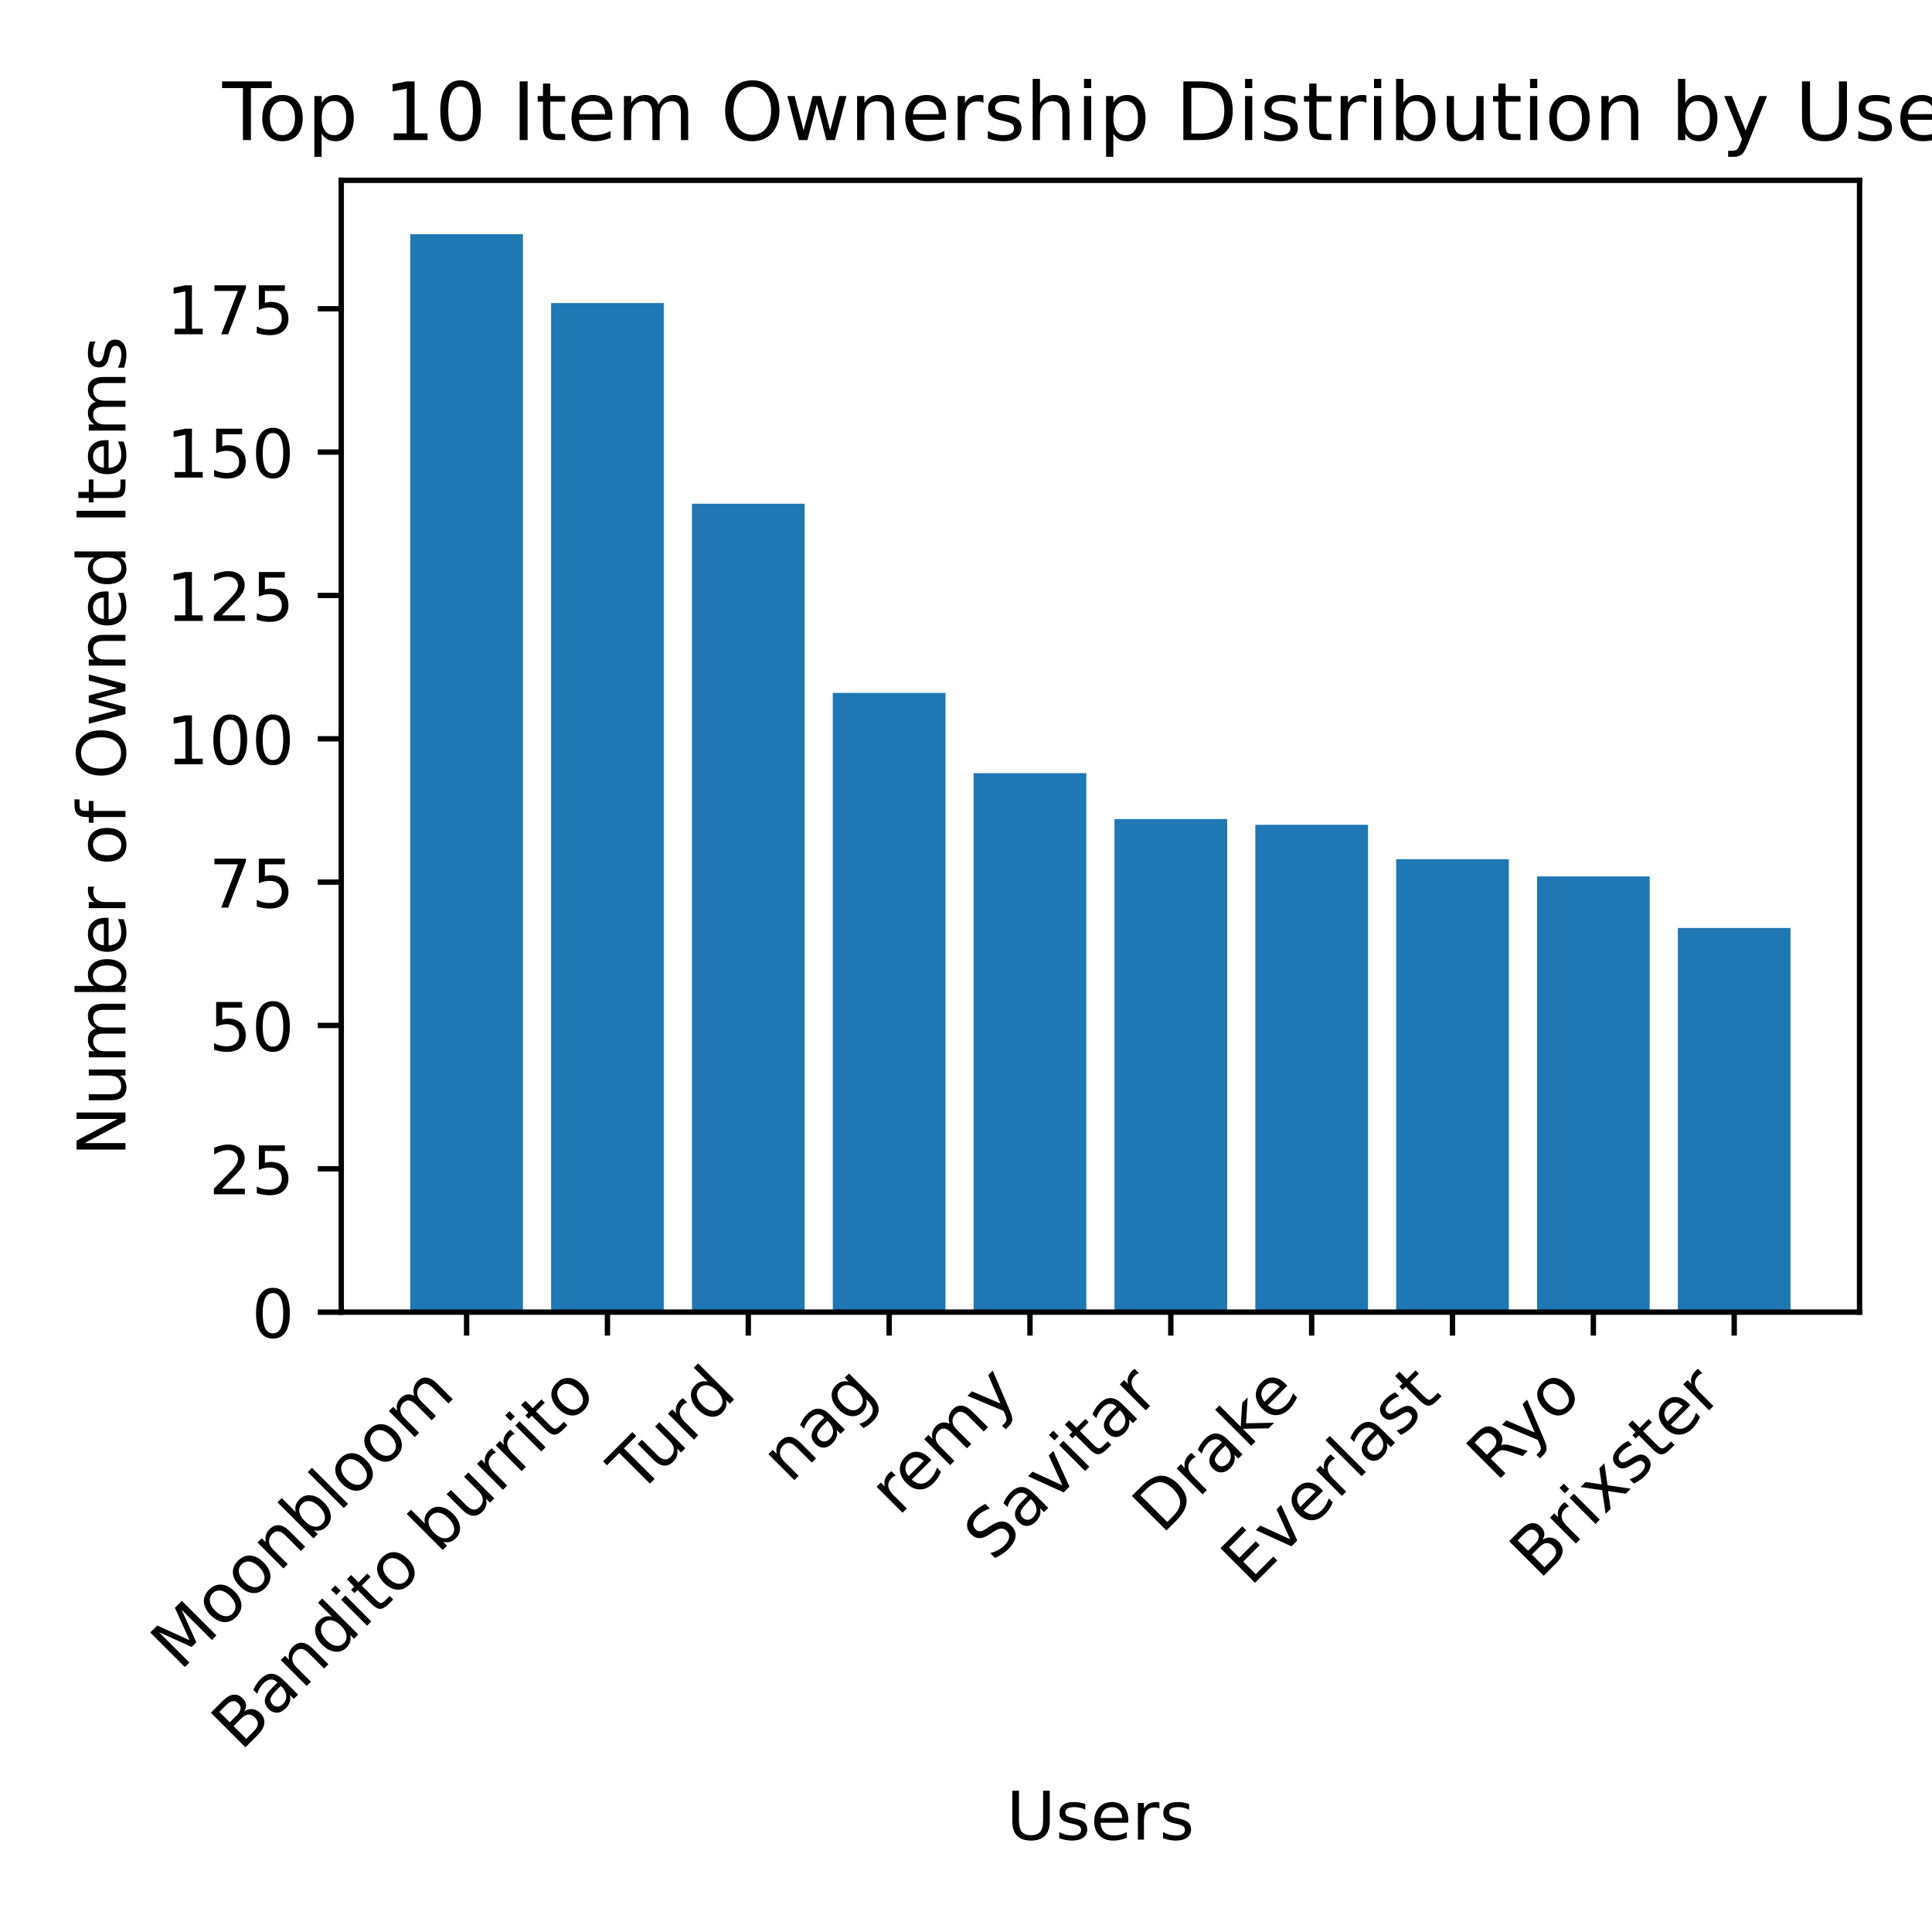
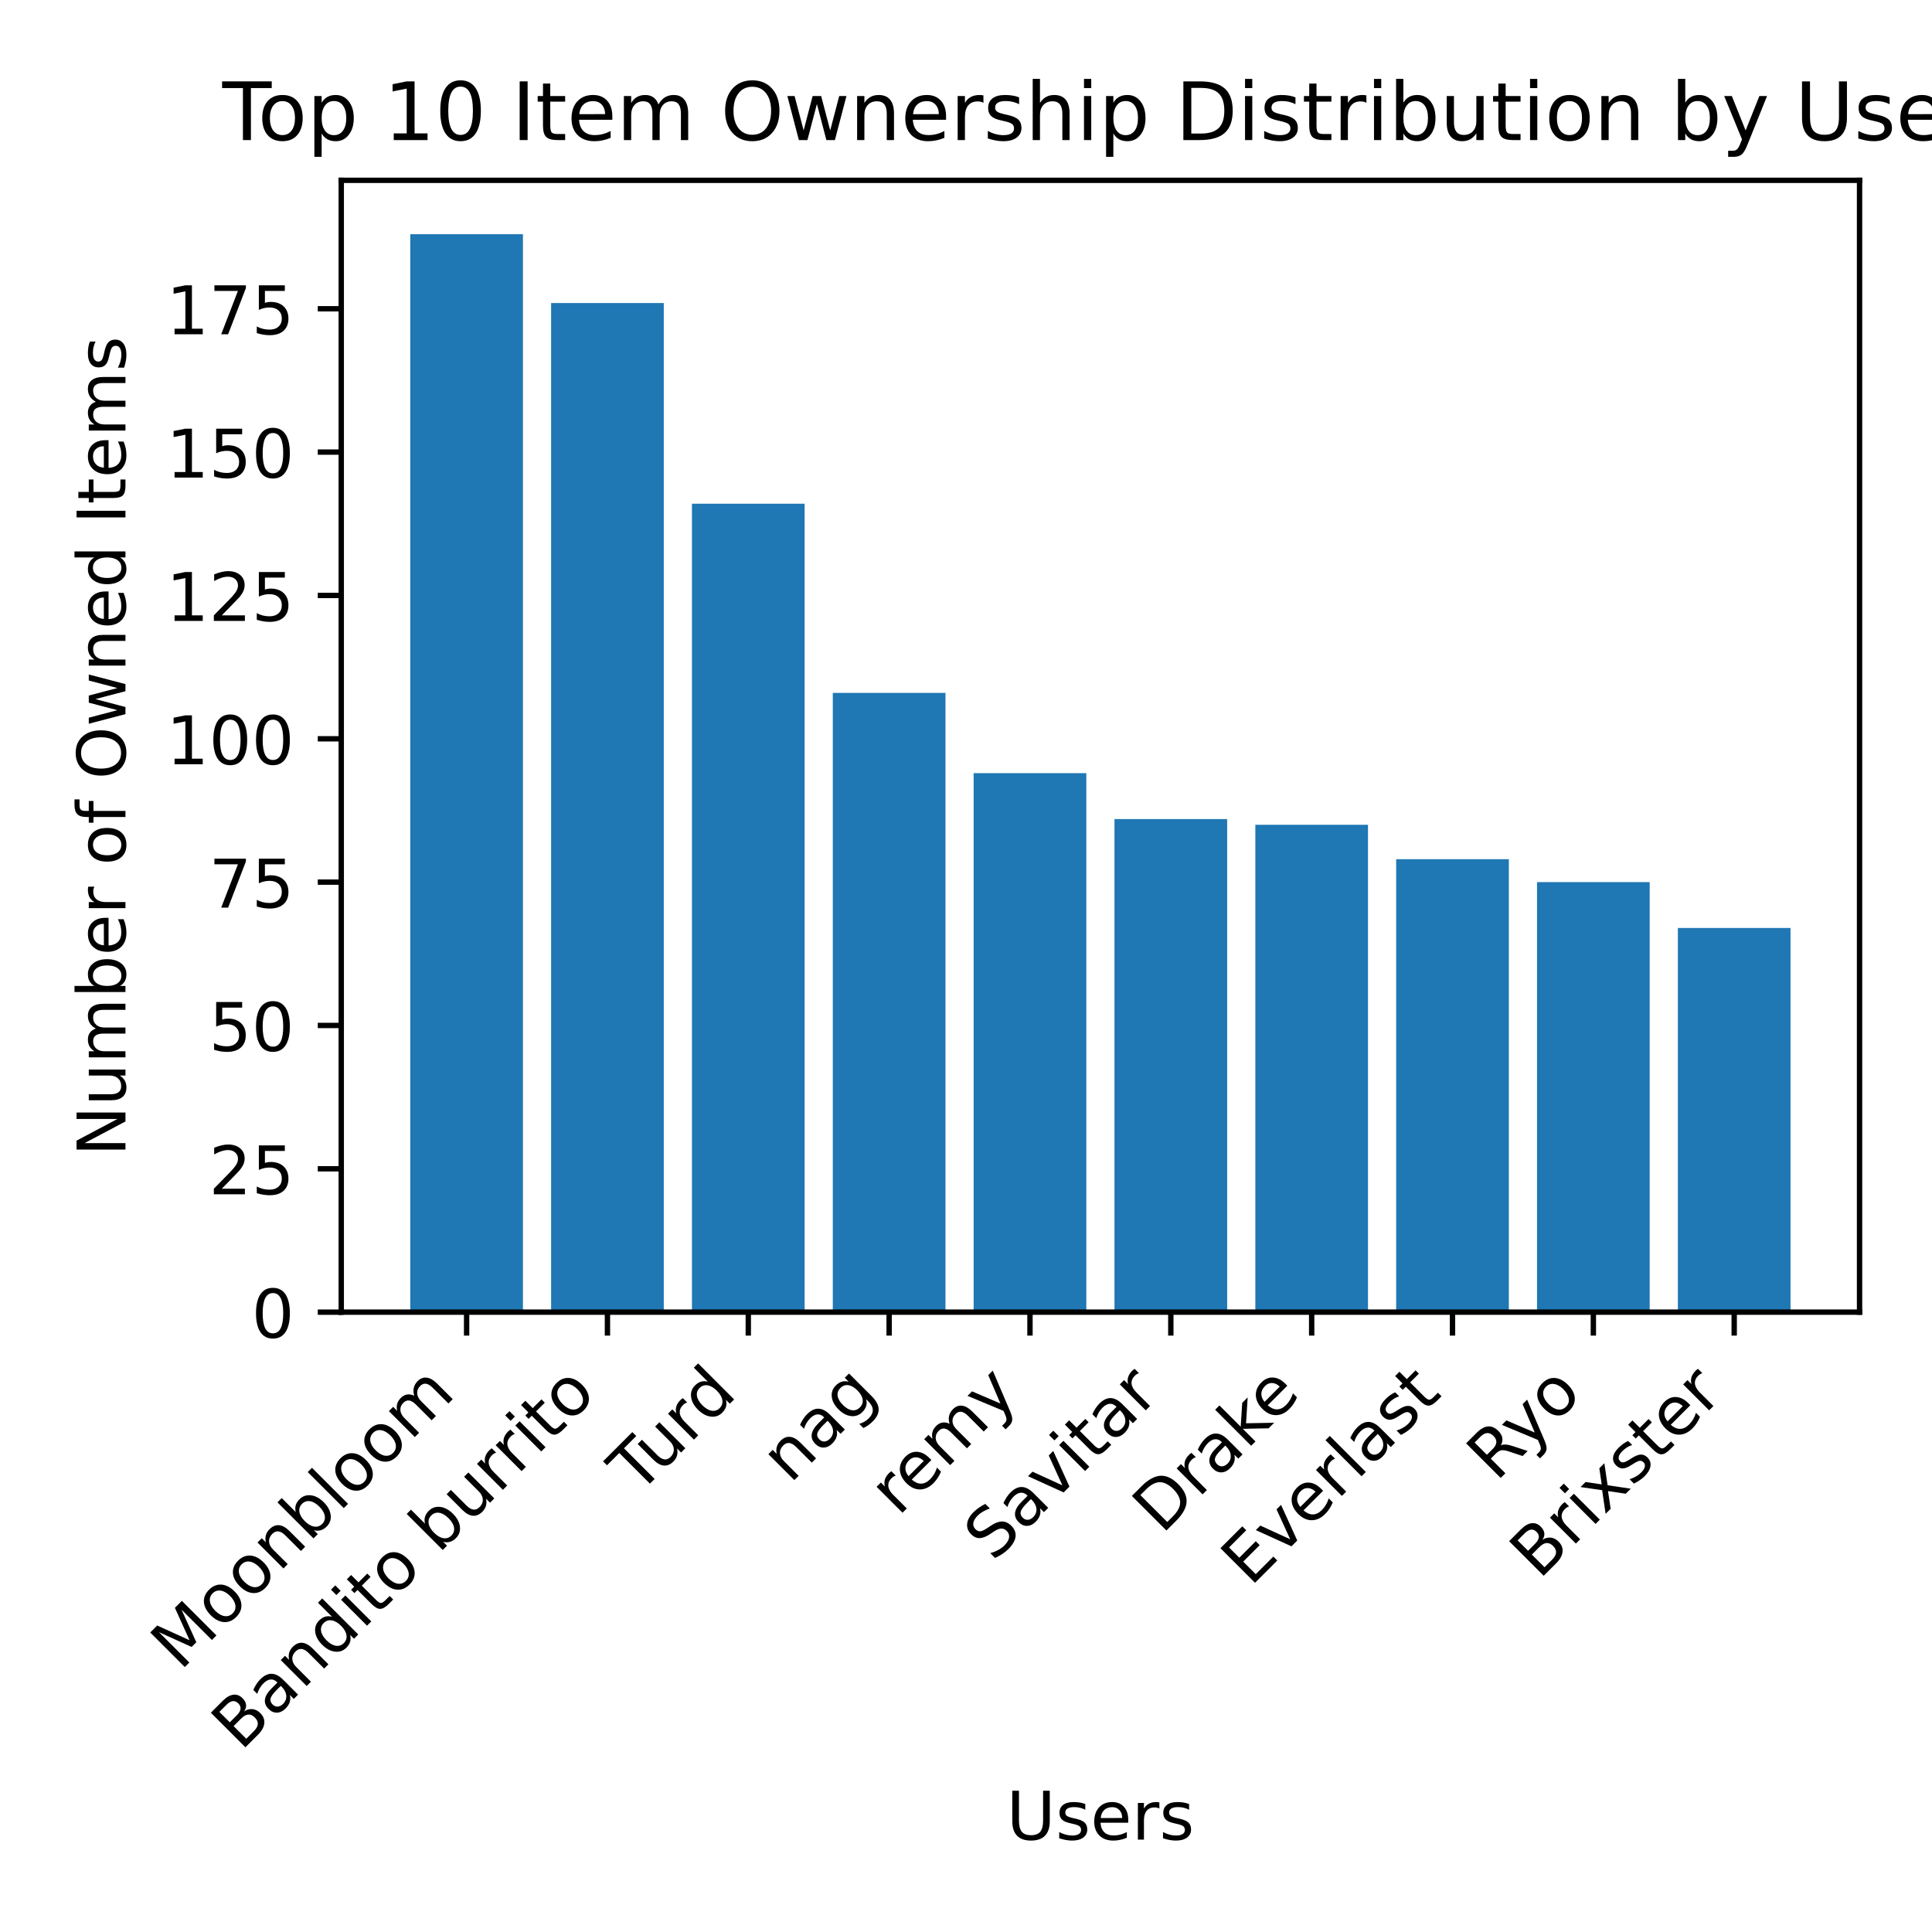
<svg xmlns="http://www.w3.org/2000/svg" xmlns:xlink="http://www.w3.org/1999/xlink" width="288pt" height="288pt" viewBox="0 0 288 288" version="1.1">
  <defs>
    <style type="text/css">*{stroke-linejoin: round; stroke-linecap: butt}</style>
  </defs>
  <g id="figure_1">
    <g id="patch_1">
      <path d="M 0 288  L 288 288  L 288 0  L 0 0  z " style="fill: #ffffff" />
    </g>
    <g id="axes_1">
      <g id="patch_2">
        <path d="M 50.87 195.599  L 277.2 195.599  L 277.2 26.88  L 50.87 26.88  z " style="fill: #ffffff" />
      </g>
      <g id="patch_3">
-         <path d="M 61.158 195.599  L 77.954 195.599  L 77.954 34.914  L 61.158 34.914  z " clip-path="url(#p92a7e1cb4a)" style="fill: #1f77b4" />
+         <path d="M 61.158 195.599  L 77.954 195.599  L 77.954 34.914  L 61.158 34.914  z " clip-path="url(#p5d848663d6)" style="fill: #1f77b4" />
      </g>
      <g id="patch_4">
-         <path d="M 82.153 195.599  L 98.949 195.599  L 98.949 45.171  L 82.153 45.171  z " clip-path="url(#p92a7e1cb4a)" style="fill: #1f77b4" />
+         <path d="M 82.153 195.599  L 98.949 195.599  L 98.949 45.171  L 82.153 45.171  z " clip-path="url(#p5d848663d6)" style="fill: #1f77b4" />
      </g>
      <g id="patch_5">
-         <path d="M 103.148 195.599  L 119.945 195.599  L 119.945 75.085  L 103.148 75.085  z " clip-path="url(#p92a7e1cb4a)" style="fill: #1f77b4" />
+         <path d="M 103.148 195.599  L 119.945 195.599  L 119.945 75.085  L 103.148 75.085  z " clip-path="url(#p5d848663d6)" style="fill: #1f77b4" />
      </g>
      <g id="patch_6">
-         <path d="M 124.144 195.599  L 140.94 195.599  L 140.94 103.291  L 124.144 103.291  z " clip-path="url(#p92a7e1cb4a)" style="fill: #1f77b4" />
+         <path d="M 124.144 195.599  L 140.94 195.599  L 140.94 103.291  L 124.144 103.291  z " clip-path="url(#p5d848663d6)" style="fill: #1f77b4" />
      </g>
      <g id="patch_7">
-         <path d="M 145.139 195.599  L 161.935 195.599  L 161.935 115.256  L 145.139 115.256  z " clip-path="url(#p92a7e1cb4a)" style="fill: #1f77b4" />
+         <path d="M 145.139 195.599  L 161.935 195.599  L 161.935 115.256  L 145.139 115.256  z " clip-path="url(#p5d848663d6)" style="fill: #1f77b4" />
      </g>
      <g id="patch_8">
-         <path d="M 166.135 195.599  L 182.931 195.599  L 182.931 122.094  L 166.135 122.094  z " clip-path="url(#p92a7e1cb4a)" style="fill: #1f77b4" />
+         <path d="M 166.135 195.599  L 182.931 195.599  L 182.931 122.094  L 166.135 122.094  z " clip-path="url(#p5d848663d6)" style="fill: #1f77b4" />
      </g>
      <g id="patch_9">
-         <path d="M 187.13 195.599  L 203.926 195.599  L 203.926 122.949  L 187.13 122.949  z " clip-path="url(#p92a7e1cb4a)" style="fill: #1f77b4" />
+         <path d="M 187.13 195.599  L 203.926 195.599  L 203.926 122.949  L 187.13 122.949  z " clip-path="url(#p5d848663d6)" style="fill: #1f77b4" />
      </g>
      <g id="patch_10">
-         <path d="M 208.125 195.599  L 224.922 195.599  L 224.922 128.077  L 208.125 128.077  z " clip-path="url(#p92a7e1cb4a)" style="fill: #1f77b4" />
+         <path d="M 208.125 195.599  L 224.922 195.599  L 224.922 128.077  L 208.125 128.077  z " clip-path="url(#p5d848663d6)" style="fill: #1f77b4" />
      </g>
      <g id="patch_11">
-         <path d="M 229.121 195.599  L 245.917 195.599  L 245.917 130.641  L 229.121 130.641  z " clip-path="url(#p92a7e1cb4a)" style="fill: #1f77b4" />
+         <path d="M 229.121 195.599  L 245.917 195.599  L 245.917 131.496  L 229.121 131.496  z " clip-path="url(#p5d848663d6)" style="fill: #1f77b4" />
      </g>
      <g id="patch_12">
-         <path d="M 250.116 195.599  L 266.912 195.599  L 266.912 138.334  L 250.116 138.334  z " clip-path="url(#p92a7e1cb4a)" style="fill: #1f77b4" />
+         <path d="M 250.116 195.599  L 266.912 195.599  L 266.912 138.334  L 250.116 138.334  z " clip-path="url(#p5d848663d6)" style="fill: #1f77b4" />
      </g>
      <g id="matplotlib.axis_1">
        <g id="xtick_1">
          <g id="line2d_1">
            <defs>
-               <path id="m480fb8fcf0" d="M 0 0  L 0 3.5  " style="stroke: #000000; stroke-width: 0.8" />
+               <path id="m552f35a7e9" d="M 0 0  L 0 3.5  " style="stroke: #000000; stroke-width: 0.8" />
            </defs>
            <g>
-               <use xlink:href="#m480fb8fcf0" x="69.556" y="195.599" style="stroke: #000000; stroke-width: 0.8" />
+               <use xlink:href="#m552f35a7e9" x="69.556" y="195.599" style="stroke: #000000; stroke-width: 0.8" />
            </g>
          </g>
          <g id="text_1">
            <g transform="translate(26.85546 249.2015) rotate(-45) scale(0.1 -0.1)">
              <defs>
                <path id="DejaVuSans-4d" d="M 628 4666  L 1569 4666  L 2759 1491  L 3956 4666  L 4897 4666  L 4897 0  L 4281 0  L 4281 4097  L 3078 897  L 2444 897  L 1241 4097  L 1241 0  L 628 0  L 628 4666  z " transform="scale(0.015625)" />
                <path id="DejaVuSans-6f" d="M 1959 3097  Q 1497 3097 1228 2736  Q 959 2375 959 1747  Q 959 1119 1226 758  Q 1494 397 1959 397  Q 2419 397 2687 759  Q 2956 1122 2956 1747  Q 2956 2369 2687 2733  Q 2419 3097 1959 3097  z M 1959 3584  Q 2709 3584 3137 3096  Q 3566 2609 3566 1747  Q 3566 888 3137 398  Q 2709 -91 1959 -91  Q 1206 -91 779 398  Q 353 888 353 1747  Q 353 2609 779 3096  Q 1206 3584 1959 3584  z " transform="scale(0.015625)" />
                <path id="DejaVuSans-6e" d="M 3513 2113  L 3513 0  L 2938 0  L 2938 2094  Q 2938 2591 2744 2837  Q 2550 3084 2163 3084  Q 1697 3084 1428 2787  Q 1159 2491 1159 1978  L 1159 0  L 581 0  L 581 3500  L 1159 3500  L 1159 2956  Q 1366 3272 1645 3428  Q 1925 3584 2291 3584  Q 2894 3584 3203 3211  Q 3513 2838 3513 2113  z " transform="scale(0.015625)" />
                <path id="DejaVuSans-62" d="M 3116 1747  Q 3116 2381 2855 2742  Q 2594 3103 2138 3103  Q 1681 3103 1420 2742  Q 1159 2381 1159 1747  Q 1159 1113 1420 752  Q 1681 391 2138 391  Q 2594 391 2855 752  Q 3116 1113 3116 1747  z M 1159 2969  Q 1341 3281 1617 3432  Q 1894 3584 2278 3584  Q 2916 3584 3314 3078  Q 3713 2572 3713 1747  Q 3713 922 3314 415  Q 2916 -91 2278 -91  Q 1894 -91 1617 61  Q 1341 213 1159 525  L 1159 0  L 581 0  L 581 4863  L 1159 4863  L 1159 2969  z " transform="scale(0.015625)" />
                <path id="DejaVuSans-6c" d="M 603 4863  L 1178 4863  L 1178 0  L 603 0  L 603 4863  z " transform="scale(0.015625)" />
                <path id="DejaVuSans-6d" d="M 3328 2828  Q 3544 3216 3844 3400  Q 4144 3584 4550 3584  Q 5097 3584 5394 3201  Q 5691 2819 5691 2113  L 5691 0  L 5113 0  L 5113 2094  Q 5113 2597 4934 2840  Q 4756 3084 4391 3084  Q 3944 3084 3684 2787  Q 3425 2491 3425 1978  L 3425 0  L 2847 0  L 2847 2094  Q 2847 2600 2669 2842  Q 2491 3084 2119 3084  Q 1678 3084 1418 2786  Q 1159 2488 1159 1978  L 1159 0  L 581 0  L 581 3500  L 1159 3500  L 1159 2956  Q 1356 3278 1631 3431  Q 1906 3584 2284 3584  Q 2666 3584 2933 3390  Q 3200 3197 3328 2828  z " transform="scale(0.015625)" />
              </defs>
              <use xlink:href="#DejaVuSans-4d" />
              <use xlink:href="#DejaVuSans-6f" x="86.279" />
              <use xlink:href="#DejaVuSans-6f" x="147.461" />
              <use xlink:href="#DejaVuSans-6e" x="208.643" />
              <use xlink:href="#DejaVuSans-62" x="272.021" />
              <use xlink:href="#DejaVuSans-6c" x="335.498" />
              <use xlink:href="#DejaVuSans-6f" x="363.281" />
              <use xlink:href="#DejaVuSans-6f" x="424.463" />
              <use xlink:href="#DejaVuSans-6d" x="485.645" />
            </g>
          </g>
        </g>
        <g id="xtick_2">
          <g id="line2d_2">
            <g>
-               <use xlink:href="#m480fb8fcf0" x="90.551" y="195.599" style="stroke: #000000; stroke-width: 0.8" />
+               <use xlink:href="#m552f35a7e9" x="90.551" y="195.599" style="stroke: #000000; stroke-width: 0.8" />
            </g>
          </g>
          <g id="text_2">
            <g transform="translate(35.89188 261.1604) rotate(-45) scale(0.1 -0.1)">
              <defs>
                <path id="DejaVuSans-42" d="M 1259 2228  L 1259 519  L 2272 519  Q 2781 519 3026 730  Q 3272 941 3272 1375  Q 3272 1813 3026 2020  Q 2781 2228 2272 2228  L 1259 2228  z M 1259 4147  L 1259 2741  L 2194 2741  Q 2656 2741 2882 2914  Q 3109 3088 3109 3444  Q 3109 3797 2882 3972  Q 2656 4147 2194 4147  L 1259 4147  z M 628 4666  L 2241 4666  Q 2963 4666 3353 4366  Q 3744 4066 3744 3513  Q 3744 3084 3544 2831  Q 3344 2578 2956 2516  Q 3422 2416 3680 2098  Q 3938 1781 3938 1306  Q 3938 681 3513 340  Q 3088 0 2303 0  L 628 0  L 628 4666  z " transform="scale(0.015625)" />
                <path id="DejaVuSans-61" d="M 2194 1759  Q 1497 1759 1228 1600  Q 959 1441 959 1056  Q 959 750 1161 570  Q 1363 391 1709 391  Q 2188 391 2477 730  Q 2766 1069 2766 1631  L 2766 1759  L 2194 1759  z M 3341 1997  L 3341 0  L 2766 0  L 2766 531  Q 2569 213 2275 61  Q 1981 -91 1556 -91  Q 1019 -91 701 211  Q 384 513 384 1019  Q 384 1609 779 1909  Q 1175 2209 1959 2209  L 2766 2209  L 2766 2266  Q 2766 2663 2505 2880  Q 2244 3097 1772 3097  Q 1472 3097 1187 3025  Q 903 2953 641 2809  L 641 3341  Q 956 3463 1253 3523  Q 1550 3584 1831 3584  Q 2591 3584 2966 3190  Q 3341 2797 3341 1997  z " transform="scale(0.015625)" />
                <path id="DejaVuSans-64" d="M 2906 2969  L 2906 4863  L 3481 4863  L 3481 0  L 2906 0  L 2906 525  Q 2725 213 2448 61  Q 2172 -91 1784 -91  Q 1150 -91 751 415  Q 353 922 353 1747  Q 353 2572 751 3078  Q 1150 3584 1784 3584  Q 2172 3584 2448 3432  Q 2725 3281 2906 2969  z M 947 1747  Q 947 1113 1208 752  Q 1469 391 1925 391  Q 2381 391 2643 752  Q 2906 1113 2906 1747  Q 2906 2381 2643 2742  Q 2381 3103 1925 3103  Q 1469 3103 1208 2742  Q 947 2381 947 1747  z " transform="scale(0.015625)" />
                <path id="DejaVuSans-69" d="M 603 3500  L 1178 3500  L 1178 0  L 603 0  L 603 3500  z M 603 4863  L 1178 4863  L 1178 4134  L 603 4134  L 603 4863  z " transform="scale(0.015625)" />
                <path id="DejaVuSans-74" d="M 1172 4494  L 1172 3500  L 2356 3500  L 2356 3053  L 1172 3053  L 1172 1153  Q 1172 725 1289 603  Q 1406 481 1766 481  L 2356 481  L 2356 0  L 1766 0  Q 1100 0 847 248  Q 594 497 594 1153  L 594 3053  L 172 3053  L 172 3500  L 594 3500  L 594 4494  L 1172 4494  z " transform="scale(0.015625)" />
                <path id="DejaVuSans-20" transform="scale(0.015625)" />
                <path id="DejaVuSans-75" d="M 544 1381  L 544 3500  L 1119 3500  L 1119 1403  Q 1119 906 1312 657  Q 1506 409 1894 409  Q 2359 409 2629 706  Q 2900 1003 2900 1516  L 2900 3500  L 3475 3500  L 3475 0  L 2900 0  L 2900 538  Q 2691 219 2414 64  Q 2138 -91 1772 -91  Q 1169 -91 856 284  Q 544 659 544 1381  z M 1991 3584  L 1991 3584  z " transform="scale(0.015625)" />
                <path id="DejaVuSans-72" d="M 2631 2963  Q 2534 3019 2420 3045  Q 2306 3072 2169 3072  Q 1681 3072 1420 2755  Q 1159 2438 1159 1844  L 1159 0  L 581 0  L 581 3500  L 1159 3500  L 1159 2956  Q 1341 3275 1631 3429  Q 1922 3584 2338 3584  Q 2397 3584 2469 3576  Q 2541 3569 2628 3553  L 2631 2963  z " transform="scale(0.015625)" />
              </defs>
              <use xlink:href="#DejaVuSans-42" />
              <use xlink:href="#DejaVuSans-61" x="68.604" />
              <use xlink:href="#DejaVuSans-6e" x="129.883" />
              <use xlink:href="#DejaVuSans-64" x="193.262" />
              <use xlink:href="#DejaVuSans-69" x="256.738" />
              <use xlink:href="#DejaVuSans-74" x="284.521" />
              <use xlink:href="#DejaVuSans-6f" x="323.73" />
              <use xlink:href="#DejaVuSans-20" x="384.912" />
              <use xlink:href="#DejaVuSans-62" x="416.699" />
              <use xlink:href="#DejaVuSans-75" x="480.176" />
              <use xlink:href="#DejaVuSans-72" x="543.555" />
              <use xlink:href="#DejaVuSans-72" x="582.918" />
              <use xlink:href="#DejaVuSans-69" x="624.031" />
              <use xlink:href="#DejaVuSans-74" x="651.814" />
              <use xlink:href="#DejaVuSans-6f" x="691.023" />
            </g>
          </g>
        </g>
        <g id="xtick_3">
          <g id="line2d_3">
            <g>
-               <use xlink:href="#m480fb8fcf0" x="111.547" y="195.599" style="stroke: #000000; stroke-width: 0.8" />
+               <use xlink:href="#m552f35a7e9" x="111.547" y="195.599" style="stroke: #000000; stroke-width: 0.8" />
            </g>
          </g>
          <g id="text_3">
            <g transform="translate(95.07322 222.9745) rotate(-45) scale(0.1 -0.1)">
              <defs>
                <path id="DejaVuSans-54" d="M -19 4666  L 3928 4666  L 3928 4134  L 2272 4134  L 2272 0  L 1638 0  L 1638 4134  L -19 4134  L -19 4666  z " transform="scale(0.015625)" />
              </defs>
              <use xlink:href="#DejaVuSans-54" />
              <use xlink:href="#DejaVuSans-75" x="45.959" />
              <use xlink:href="#DejaVuSans-72" x="109.338" />
              <use xlink:href="#DejaVuSans-64" x="148.701" />
            </g>
          </g>
        </g>
        <g id="xtick_4">
          <g id="line2d_4">
            <g>
-               <use xlink:href="#m480fb8fcf0" x="132.542" y="195.599" style="stroke: #000000; stroke-width: 0.8" />
+               <use xlink:href="#m552f35a7e9" x="132.542" y="195.599" style="stroke: #000000; stroke-width: 0.8" />
            </g>
          </g>
          <g id="text_4">
            <g transform="translate(117.7678 221.2752) rotate(-45) scale(0.1 -0.1)">
              <defs>
                <path id="DejaVuSans-67" d="M 2906 1791  Q 2906 2416 2648 2759  Q 2391 3103 1925 3103  Q 1463 3103 1205 2759  Q 947 2416 947 1791  Q 947 1169 1205 825  Q 1463 481 1925 481  Q 2391 481 2648 825  Q 2906 1169 2906 1791  z M 3481 434  Q 3481 -459 3084 -895  Q 2688 -1331 1869 -1331  Q 1566 -1331 1297 -1286  Q 1028 -1241 775 -1147  L 775 -588  Q 1028 -725 1275 -790  Q 1522 -856 1778 -856  Q 2344 -856 2625 -561  Q 2906 -266 2906 331  L 2906 616  Q 2728 306 2450 153  Q 2172 0 1784 0  Q 1141 0 747 490  Q 353 981 353 1791  Q 353 2603 747 3093  Q 1141 3584 1784 3584  Q 2172 3584 2450 3431  Q 2728 3278 2906 2969  L 2906 3500  L 3481 3500  L 3481 434  z " transform="scale(0.015625)" />
              </defs>
              <use xlink:href="#DejaVuSans-6e" />
              <use xlink:href="#DejaVuSans-61" x="63.379" />
              <use xlink:href="#DejaVuSans-67" x="124.658" />
            </g>
          </g>
        </g>
        <g id="xtick_5">
          <g id="line2d_5">
            <g>
-               <use xlink:href="#m480fb8fcf0" x="153.537" y="195.599" style="stroke: #000000; stroke-width: 0.8" />
+               <use xlink:href="#m552f35a7e9" x="153.537" y="195.599" style="stroke: #000000; stroke-width: 0.8" />
            </g>
          </g>
          <g id="text_5">
            <g transform="translate(133.8952 226.1432) rotate(-45) scale(0.1 -0.1)">
              <defs>
                <path id="DejaVuSans-65" d="M 3597 1894  L 3597 1613  L 953 1613  Q 991 1019 1311 708  Q 1631 397 2203 397  Q 2534 397 2845 478  Q 3156 559 3463 722  L 3463 178  Q 3153 47 2828 -22  Q 2503 -91 2169 -91  Q 1331 -91 842 396  Q 353 884 353 1716  Q 353 2575 817 3079  Q 1281 3584 2069 3584  Q 2775 3584 3186 3129  Q 3597 2675 3597 1894  z M 3022 2063  Q 3016 2534 2758 2815  Q 2500 3097 2075 3097  Q 1594 3097 1305 2825  Q 1016 2553 972 2059  L 3022 2063  z " transform="scale(0.015625)" />
                <path id="DejaVuSans-79" d="M 2059 -325  Q 1816 -950 1584 -1140  Q 1353 -1331 966 -1331  L 506 -1331  L 506 -850  L 844 -850  Q 1081 -850 1212 -737  Q 1344 -625 1503 -206  L 1606 56  L 191 3500  L 800 3500  L 1894 763  L 2988 3500  L 3597 3500  L 2059 -325  z " transform="scale(0.015625)" />
              </defs>
              <use xlink:href="#DejaVuSans-72" />
              <use xlink:href="#DejaVuSans-65" x="38.863" />
              <use xlink:href="#DejaVuSans-6d" x="100.387" />
              <use xlink:href="#DejaVuSans-79" x="197.799" />
            </g>
          </g>
        </g>
        <g id="xtick_6">
          <g id="line2d_6">
            <g>
-               <use xlink:href="#m480fb8fcf0" x="174.533" y="195.599" style="stroke: #000000; stroke-width: 0.8" />
+               <use xlink:href="#m552f35a7e9" x="174.533" y="195.599" style="stroke: #000000; stroke-width: 0.8" />
            </g>
          </g>
          <g id="text_6">
            <g transform="translate(148.078 232.9557) rotate(-45) scale(0.1 -0.1)">
              <defs>
                <path id="DejaVuSans-53" d="M 3425 4513  L 3425 3897  Q 3066 4069 2747 4153  Q 2428 4238 2131 4238  Q 1616 4238 1336 4038  Q 1056 3838 1056 3469  Q 1056 3159 1242 3001  Q 1428 2844 1947 2747  L 2328 2669  Q 3034 2534 3370 2195  Q 3706 1856 3706 1288  Q 3706 609 3251 259  Q 2797 -91 1919 -91  Q 1588 -91 1214 -16  Q 841 59 441 206  L 441 856  Q 825 641 1194 531  Q 1563 422 1919 422  Q 2459 422 2753 634  Q 3047 847 3047 1241  Q 3047 1584 2836 1778  Q 2625 1972 2144 2069  L 1759 2144  Q 1053 2284 737 2584  Q 422 2884 422 3419  Q 422 4038 858 4394  Q 1294 4750 2059 4750  Q 2388 4750 2728 4690  Q 3069 4631 3425 4513  z " transform="scale(0.015625)" />
                <path id="DejaVuSans-76" d="M 191 3500  L 800 3500  L 1894 563  L 2988 3500  L 3597 3500  L 2284 0  L 1503 0  L 191 3500  z " transform="scale(0.015625)" />
              </defs>
              <use xlink:href="#DejaVuSans-53" />
              <use xlink:href="#DejaVuSans-61" x="63.477" />
              <use xlink:href="#DejaVuSans-76" x="124.756" />
              <use xlink:href="#DejaVuSans-69" x="183.936" />
              <use xlink:href="#DejaVuSans-74" x="211.719" />
              <use xlink:href="#DejaVuSans-61" x="250.928" />
              <use xlink:href="#DejaVuSans-72" x="312.207" />
            </g>
          </g>
        </g>
        <g id="xtick_7">
          <g id="line2d_7">
            <g>
-               <use xlink:href="#m480fb8fcf0" x="195.528" y="195.599" style="stroke: #000000; stroke-width: 0.8" />
+               <use xlink:href="#m552f35a7e9" x="195.528" y="195.599" style="stroke: #000000; stroke-width: 0.8" />
            </g>
          </g>
          <g id="text_7">
            <g transform="translate(173.1835 228.8457) rotate(-45) scale(0.1 -0.1)">
              <defs>
                <path id="DejaVuSans-44" d="M 1259 4147  L 1259 519  L 2022 519  Q 2988 519 3436 956  Q 3884 1394 3884 2338  Q 3884 3275 3436 3711  Q 2988 4147 2022 4147  L 1259 4147  z M 628 4666  L 1925 4666  Q 3281 4666 3915 4102  Q 4550 3538 4550 2338  Q 4550 1131 3912 565  Q 3275 0 1925 0  L 628 0  L 628 4666  z " transform="scale(0.015625)" />
                <path id="DejaVuSans-6b" d="M 581 4863  L 1159 4863  L 1159 1991  L 2875 3500  L 3609 3500  L 1753 1863  L 3688 0  L 2938 0  L 1159 1709  L 1159 0  L 581 0  L 581 4863  z " transform="scale(0.015625)" />
              </defs>
              <use xlink:href="#DejaVuSans-44" />
              <use xlink:href="#DejaVuSans-72" x="77.002" />
              <use xlink:href="#DejaVuSans-61" x="118.115" />
              <use xlink:href="#DejaVuSans-6b" x="179.395" />
              <use xlink:href="#DejaVuSans-65" x="233.68" />
            </g>
          </g>
        </g>
        <g id="xtick_8">
          <g id="line2d_8">
            <g>
-               <use xlink:href="#m480fb8fcf0" x="216.523" y="195.599" style="stroke: #000000; stroke-width: 0.8" />
+               <use xlink:href="#m552f35a7e9" x="216.523" y="195.599" style="stroke: #000000; stroke-width: 0.8" />
            </g>
          </g>
          <g id="text_8">
            <g transform="translate(186.3885 236.636) rotate(-45) scale(0.1 -0.1)">
              <defs>
                <path id="DejaVuSans-45" d="M 628 4666  L 3578 4666  L 3578 4134  L 1259 4134  L 1259 2753  L 3481 2753  L 3481 2222  L 1259 2222  L 1259 531  L 3634 531  L 3634 0  L 628 0  L 628 4666  z " transform="scale(0.015625)" />
                <path id="DejaVuSans-73" d="M 2834 3397  L 2834 2853  Q 2591 2978 2328 3040  Q 2066 3103 1784 3103  Q 1356 3103 1142 2972  Q 928 2841 928 2578  Q 928 2378 1081 2264  Q 1234 2150 1697 2047  L 1894 2003  Q 2506 1872 2764 1633  Q 3022 1394 3022 966  Q 3022 478 2636 193  Q 2250 -91 1575 -91  Q 1294 -91 989 -36  Q 684 19 347 128  L 347 722  Q 666 556 975 473  Q 1284 391 1588 391  Q 1994 391 2212 530  Q 2431 669 2431 922  Q 2431 1156 2273 1281  Q 2116 1406 1581 1522  L 1381 1569  Q 847 1681 609 1914  Q 372 2147 372 2553  Q 372 3047 722 3315  Q 1072 3584 1716 3584  Q 2034 3584 2315 3537  Q 2597 3491 2834 3397  z " transform="scale(0.015625)" />
              </defs>
              <use xlink:href="#DejaVuSans-45" />
              <use xlink:href="#DejaVuSans-76" x="63.184" />
              <use xlink:href="#DejaVuSans-65" x="122.363" />
              <use xlink:href="#DejaVuSans-72" x="183.887" />
              <use xlink:href="#DejaVuSans-6c" x="225" />
              <use xlink:href="#DejaVuSans-61" x="252.783" />
              <use xlink:href="#DejaVuSans-73" x="314.062" />
              <use xlink:href="#DejaVuSans-74" x="366.162" />
            </g>
          </g>
        </g>
        <g id="xtick_9">
          <g id="line2d_9">
            <g>
-               <use xlink:href="#m480fb8fcf0" x="237.519" y="195.599" style="stroke: #000000; stroke-width: 0.8" />
+               <use xlink:href="#m552f35a7e9" x="237.519" y="195.599" style="stroke: #000000; stroke-width: 0.8" />
            </g>
          </g>
          <g id="text_9">
            <g transform="translate(223.012 221.0078) rotate(-45) scale(0.1 -0.1)">
              <defs>
                <path id="DejaVuSans-52" d="M 2841 2188  Q 3044 2119 3236 1894  Q 3428 1669 3622 1275  L 4263 0  L 3584 0  L 2988 1197  Q 2756 1666 2539 1819  Q 2322 1972 1947 1972  L 1259 1972  L 1259 0  L 628 0  L 628 4666  L 2053 4666  Q 2853 4666 3247 4331  Q 3641 3997 3641 3322  Q 3641 2881 3436 2590  Q 3231 2300 2841 2188  z M 1259 4147  L 1259 2491  L 2053 2491  Q 2509 2491 2742 2702  Q 2975 2913 2975 3322  Q 2975 3731 2742 3939  Q 2509 4147 2053 4147  L 1259 4147  z " transform="scale(0.015625)" />
              </defs>
              <use xlink:href="#DejaVuSans-52" />
              <use xlink:href="#DejaVuSans-79" x="63.982" />
              <use xlink:href="#DejaVuSans-6f" x="123.162" />
            </g>
          </g>
        </g>
        <g id="xtick_10">
          <g id="line2d_10">
            <g>
-               <use xlink:href="#m480fb8fcf0" x="258.514" y="195.599" style="stroke: #000000; stroke-width: 0.8" />
+               <use xlink:href="#m552f35a7e9" x="258.514" y="195.599" style="stroke: #000000; stroke-width: 0.8" />
            </g>
          </g>
          <g id="text_10">
            <g transform="translate(229.4222 235.593) rotate(-45) scale(0.1 -0.1)">
              <defs>
                <path id="DejaVuSans-78" d="M 3513 3500  L 2247 1797  L 3578 0  L 2900 0  L 1881 1375  L 863 0  L 184 0  L 1544 1831  L 300 3500  L 978 3500  L 1906 2253  L 2834 3500  L 3513 3500  z " transform="scale(0.015625)" />
              </defs>
              <use xlink:href="#DejaVuSans-42" />
              <use xlink:href="#DejaVuSans-72" x="68.604" />
              <use xlink:href="#DejaVuSans-69" x="109.717" />
              <use xlink:href="#DejaVuSans-78" x="137.5" />
              <use xlink:href="#DejaVuSans-73" x="196.68" />
              <use xlink:href="#DejaVuSans-74" x="248.779" />
              <use xlink:href="#DejaVuSans-65" x="287.988" />
              <use xlink:href="#DejaVuSans-72" x="349.512" />
            </g>
          </g>
        </g>
        <g id="text_11">
          <g transform="translate(150.0342 274.2294) scale(0.1 -0.1)">
            <defs>
              <path id="DejaVuSans-55" d="M 556 4666  L 1191 4666  L 1191 1831  Q 1191 1081 1462 751  Q 1734 422 2344 422  Q 2950 422 3222 751  Q 3494 1081 3494 1831  L 3494 4666  L 4128 4666  L 4128 1753  Q 4128 841 3676 375  Q 3225 -91 2344 -91  Q 1459 -91 1007 375  Q 556 841 556 1753  L 556 4666  z " transform="scale(0.015625)" />
            </defs>
            <use xlink:href="#DejaVuSans-55" />
            <use xlink:href="#DejaVuSans-73" x="73.193" />
            <use xlink:href="#DejaVuSans-65" x="125.293" />
            <use xlink:href="#DejaVuSans-72" x="186.816" />
            <use xlink:href="#DejaVuSans-73" x="227.93" />
          </g>
        </g>
      </g>
      <g id="matplotlib.axis_2">
        <g id="ytick_1">
          <g id="line2d_11">
            <defs>
-               <path id="m326ad0b197" d="M 0 0  L -3.5 0  " style="stroke: #000000; stroke-width: 0.8" />
+               <path id="m0fc620b3bb" d="M 0 0  L -3.5 0  " style="stroke: #000000; stroke-width: 0.8" />
            </defs>
            <g>
-               <use xlink:href="#m326ad0b197" x="50.87" y="195.599" style="stroke: #000000; stroke-width: 0.8" />
+               <use xlink:href="#m0fc620b3bb" x="50.87" y="195.599" style="stroke: #000000; stroke-width: 0.8" />
            </g>
          </g>
          <g id="text_12">
            <g transform="translate(37.5075 199.3979) scale(0.1 -0.1)">
              <defs>
                <path id="DejaVuSans-30" d="M 2034 4250  Q 1547 4250 1301 3770  Q 1056 3291 1056 2328  Q 1056 1369 1301 889  Q 1547 409 2034 409  Q 2525 409 2770 889  Q 3016 1369 3016 2328  Q 3016 3291 2770 3770  Q 2525 4250 2034 4250  z M 2034 4750  Q 2819 4750 3233 4129  Q 3647 3509 3647 2328  Q 3647 1150 3233 529  Q 2819 -91 2034 -91  Q 1250 -91 836 529  Q 422 1150 422 2328  Q 422 3509 836 4129  Q 1250 4750 2034 4750  z " transform="scale(0.015625)" />
              </defs>
              <use xlink:href="#DejaVuSans-30" />
            </g>
          </g>
        </g>
        <g id="ytick_2">
          <g id="line2d_12">
            <g>
-               <use xlink:href="#m326ad0b197" x="50.87" y="174.231" style="stroke: #000000; stroke-width: 0.8" />
+               <use xlink:href="#m0fc620b3bb" x="50.87" y="174.231" style="stroke: #000000; stroke-width: 0.8" />
            </g>
          </g>
          <g id="text_13">
            <g transform="translate(31.145 178.0303) scale(0.1 -0.1)">
              <defs>
                <path id="DejaVuSans-32" d="M 1228 531  L 3431 531  L 3431 0  L 469 0  L 469 531  Q 828 903 1448 1529  Q 2069 2156 2228 2338  Q 2531 2678 2651 2914  Q 2772 3150 2772 3378  Q 2772 3750 2511 3984  Q 2250 4219 1831 4219  Q 1534 4219 1204 4116  Q 875 4013 500 3803  L 500 4441  Q 881 4594 1212 4672  Q 1544 4750 1819 4750  Q 2544 4750 2975 4387  Q 3406 4025 3406 3419  Q 3406 3131 3298 2873  Q 3191 2616 2906 2266  Q 2828 2175 2409 1742  Q 1991 1309 1228 531  z " transform="scale(0.015625)" />
                <path id="DejaVuSans-35" d="M 691 4666  L 3169 4666  L 3169 4134  L 1269 4134  L 1269 2991  Q 1406 3038 1543 3061  Q 1681 3084 1819 3084  Q 2600 3084 3056 2656  Q 3513 2228 3513 1497  Q 3513 744 3044 326  Q 2575 -91 1722 -91  Q 1428 -91 1123 -41  Q 819 9 494 109  L 494 744  Q 775 591 1075 516  Q 1375 441 1709 441  Q 2250 441 2565 725  Q 2881 1009 2881 1497  Q 2881 1984 2565 2268  Q 2250 2553 1709 2553  Q 1456 2553 1204 2497  Q 953 2441 691 2322  L 691 4666  z " transform="scale(0.015625)" />
              </defs>
              <use xlink:href="#DejaVuSans-32" />
              <use xlink:href="#DejaVuSans-35" x="63.623" />
            </g>
          </g>
        </g>
        <g id="ytick_3">
          <g id="line2d_13">
            <g>
-               <use xlink:href="#m326ad0b197" x="50.87" y="152.863" style="stroke: #000000; stroke-width: 0.8" />
+               <use xlink:href="#m0fc620b3bb" x="50.87" y="152.863" style="stroke: #000000; stroke-width: 0.8" />
            </g>
          </g>
          <g id="text_14">
            <g transform="translate(31.145 156.6627) scale(0.1 -0.1)">
              <use xlink:href="#DejaVuSans-35" />
              <use xlink:href="#DejaVuSans-30" x="63.623" />
            </g>
          </g>
        </g>
        <g id="ytick_4">
          <g id="line2d_14">
            <g>
-               <use xlink:href="#m326ad0b197" x="50.87" y="131.496" style="stroke: #000000; stroke-width: 0.8" />
+               <use xlink:href="#m0fc620b3bb" x="50.87" y="131.496" style="stroke: #000000; stroke-width: 0.8" />
            </g>
          </g>
          <g id="text_15">
            <g transform="translate(31.145 135.2951) scale(0.1 -0.1)">
              <defs>
                <path id="DejaVuSans-37" d="M 525 4666  L 3525 4666  L 3525 4397  L 1831 0  L 1172 0  L 2766 4134  L 525 4134  L 525 4666  z " transform="scale(0.015625)" />
              </defs>
              <use xlink:href="#DejaVuSans-37" />
              <use xlink:href="#DejaVuSans-35" x="63.623" />
            </g>
          </g>
        </g>
        <g id="ytick_5">
          <g id="line2d_15">
            <g>
-               <use xlink:href="#m326ad0b197" x="50.87" y="110.128" style="stroke: #000000; stroke-width: 0.8" />
+               <use xlink:href="#m0fc620b3bb" x="50.87" y="110.128" style="stroke: #000000; stroke-width: 0.8" />
            </g>
          </g>
          <g id="text_16">
            <g transform="translate(24.7825 113.9275) scale(0.1 -0.1)">
              <defs>
                <path id="DejaVuSans-31" d="M 794 531  L 1825 531  L 1825 4091  L 703 3866  L 703 4441  L 1819 4666  L 2450 4666  L 2450 531  L 3481 531  L 3481 0  L 794 0  L 794 531  z " transform="scale(0.015625)" />
              </defs>
              <use xlink:href="#DejaVuSans-31" />
              <use xlink:href="#DejaVuSans-30" x="63.623" />
              <use xlink:href="#DejaVuSans-30" x="127.246" />
            </g>
          </g>
        </g>
        <g id="ytick_6">
          <g id="line2d_16">
            <g>
-               <use xlink:href="#m326ad0b197" x="50.87" y="88.761" style="stroke: #000000; stroke-width: 0.8" />
+               <use xlink:href="#m0fc620b3bb" x="50.87" y="88.761" style="stroke: #000000; stroke-width: 0.8" />
            </g>
          </g>
          <g id="text_17">
            <g transform="translate(24.7825 92.55985) scale(0.1 -0.1)">
              <use xlink:href="#DejaVuSans-31" />
              <use xlink:href="#DejaVuSans-32" x="63.623" />
              <use xlink:href="#DejaVuSans-35" x="127.246" />
            </g>
          </g>
        </g>
        <g id="ytick_7">
          <g id="line2d_17">
            <g>
-               <use xlink:href="#m326ad0b197" x="50.87" y="67.393" style="stroke: #000000; stroke-width: 0.8" />
+               <use xlink:href="#m0fc620b3bb" x="50.87" y="67.393" style="stroke: #000000; stroke-width: 0.8" />
            </g>
          </g>
          <g id="text_18">
            <g transform="translate(24.7825 71.19223) scale(0.1 -0.1)">
              <use xlink:href="#DejaVuSans-31" />
              <use xlink:href="#DejaVuSans-35" x="63.623" />
              <use xlink:href="#DejaVuSans-30" x="127.246" />
            </g>
          </g>
        </g>
        <g id="ytick_8">
          <g id="line2d_18">
            <g>
-               <use xlink:href="#m326ad0b197" x="50.87" y="46.025" style="stroke: #000000; stroke-width: 0.8" />
+               <use xlink:href="#m0fc620b3bb" x="50.87" y="46.025" style="stroke: #000000; stroke-width: 0.8" />
            </g>
          </g>
          <g id="text_19">
            <g transform="translate(24.7825 49.82461) scale(0.1 -0.1)">
              <use xlink:href="#DejaVuSans-31" />
              <use xlink:href="#DejaVuSans-37" x="63.623" />
              <use xlink:href="#DejaVuSans-35" x="127.246" />
            </g>
          </g>
        </g>
        <g id="text_20">
          <g transform="translate(18.70281 172.3433) rotate(-90) scale(0.1 -0.1)">
            <defs>
              <path id="DejaVuSans-4e" d="M 628 4666  L 1478 4666  L 3547 763  L 3547 4666  L 4159 4666  L 4159 0  L 3309 0  L 1241 3903  L 1241 0  L 628 0  L 628 4666  z " transform="scale(0.015625)" />
              <path id="DejaVuSans-66" d="M 2375 4863  L 2375 4384  L 1825 4384  Q 1516 4384 1395 4259  Q 1275 4134 1275 3809  L 1275 3500  L 2222 3500  L 2222 3053  L 1275 3053  L 1275 0  L 697 0  L 697 3053  L 147 3053  L 147 3500  L 697 3500  L 697 3744  Q 697 4328 969 4595  Q 1241 4863 1831 4863  L 2375 4863  z " transform="scale(0.015625)" />
              <path id="DejaVuSans-4f" d="M 2522 4238  Q 1834 4238 1429 3725  Q 1025 3213 1025 2328  Q 1025 1447 1429 934  Q 1834 422 2522 422  Q 3209 422 3611 934  Q 4013 1447 4013 2328  Q 4013 3213 3611 3725  Q 3209 4238 2522 4238  z M 2522 4750  Q 3503 4750 4090 4092  Q 4678 3434 4678 2328  Q 4678 1225 4090 567  Q 3503 -91 2522 -91  Q 1538 -91 948 565  Q 359 1222 359 2328  Q 359 3434 948 4092  Q 1538 4750 2522 4750  z " transform="scale(0.015625)" />
              <path id="DejaVuSans-77" d="M 269 3500  L 844 3500  L 1563 769  L 2278 3500  L 2956 3500  L 3675 769  L 4391 3500  L 4966 3500  L 4050 0  L 3372 0  L 2619 2869  L 1863 0  L 1184 0  L 269 3500  z " transform="scale(0.015625)" />
              <path id="DejaVuSans-49" d="M 628 4666  L 1259 4666  L 1259 0  L 628 0  L 628 4666  z " transform="scale(0.015625)" />
            </defs>
            <use xlink:href="#DejaVuSans-4e" />
            <use xlink:href="#DejaVuSans-75" x="74.805" />
            <use xlink:href="#DejaVuSans-6d" x="138.184" />
            <use xlink:href="#DejaVuSans-62" x="235.596" />
            <use xlink:href="#DejaVuSans-65" x="299.072" />
            <use xlink:href="#DejaVuSans-72" x="360.596" />
            <use xlink:href="#DejaVuSans-20" x="401.709" />
            <use xlink:href="#DejaVuSans-6f" x="433.496" />
            <use xlink:href="#DejaVuSans-66" x="494.678" />
            <use xlink:href="#DejaVuSans-20" x="529.883" />
            <use xlink:href="#DejaVuSans-4f" x="561.67" />
            <use xlink:href="#DejaVuSans-77" x="640.381" />
            <use xlink:href="#DejaVuSans-6e" x="722.168" />
            <use xlink:href="#DejaVuSans-65" x="785.547" />
            <use xlink:href="#DejaVuSans-64" x="847.07" />
            <use xlink:href="#DejaVuSans-20" x="910.547" />
            <use xlink:href="#DejaVuSans-49" x="942.334" />
            <use xlink:href="#DejaVuSans-74" x="971.826" />
            <use xlink:href="#DejaVuSans-65" x="1011.035" />
            <use xlink:href="#DejaVuSans-6d" x="1072.559" />
            <use xlink:href="#DejaVuSans-73" x="1169.971" />
          </g>
        </g>
      </g>
      <g id="patch_13">
        <path d="M 50.87 195.599  L 50.87 26.88  " style="fill: none; stroke: #000000; stroke-width: 0.8; stroke-linejoin: miter; stroke-linecap: square" />
      </g>
      <g id="patch_14">
        <path d="M 277.2 195.599  L 277.2 26.88  " style="fill: none; stroke: #000000; stroke-width: 0.8; stroke-linejoin: miter; stroke-linecap: square" />
      </g>
      <g id="patch_15">
        <path d="M 50.87 195.599  L 277.2 195.599  " style="fill: none; stroke: #000000; stroke-width: 0.8; stroke-linejoin: miter; stroke-linecap: square" />
      </g>
      <g id="patch_16">
        <path d="M 50.87 26.88  L 277.2 26.88  " style="fill: none; stroke: #000000; stroke-width: 0.8; stroke-linejoin: miter; stroke-linecap: square" />
      </g>
      <g id="text_21">
        <g transform="translate(33.14219 20.88) scale(0.12 -0.12)">
          <defs>
            <path id="DejaVuSans-70" d="M 1159 525  L 1159 -1331  L 581 -1331  L 581 3500  L 1159 3500  L 1159 2969  Q 1341 3281 1617 3432  Q 1894 3584 2278 3584  Q 2916 3584 3314 3078  Q 3713 2572 3713 1747  Q 3713 922 3314 415  Q 2916 -91 2278 -91  Q 1894 -91 1617 61  Q 1341 213 1159 525  z M 3116 1747  Q 3116 2381 2855 2742  Q 2594 3103 2138 3103  Q 1681 3103 1420 2742  Q 1159 2381 1159 1747  Q 1159 1113 1420 752  Q 1681 391 2138 391  Q 2594 391 2855 752  Q 3116 1113 3116 1747  z " transform="scale(0.015625)" />
            <path id="DejaVuSans-68" d="M 3513 2113  L 3513 0  L 2938 0  L 2938 2094  Q 2938 2591 2744 2837  Q 2550 3084 2163 3084  Q 1697 3084 1428 2787  Q 1159 2491 1159 1978  L 1159 0  L 581 0  L 581 4863  L 1159 4863  L 1159 2956  Q 1366 3272 1645 3428  Q 1925 3584 2291 3584  Q 2894 3584 3203 3211  Q 3513 2838 3513 2113  z " transform="scale(0.015625)" />
          </defs>
          <use xlink:href="#DejaVuSans-54" />
          <use xlink:href="#DejaVuSans-6f" x="44.084" />
          <use xlink:href="#DejaVuSans-70" x="105.266" />
          <use xlink:href="#DejaVuSans-20" x="168.742" />
          <use xlink:href="#DejaVuSans-31" x="200.529" />
          <use xlink:href="#DejaVuSans-30" x="264.152" />
          <use xlink:href="#DejaVuSans-20" x="327.775" />
          <use xlink:href="#DejaVuSans-49" x="359.562" />
          <use xlink:href="#DejaVuSans-74" x="389.055" />
          <use xlink:href="#DejaVuSans-65" x="428.264" />
          <use xlink:href="#DejaVuSans-6d" x="489.787" />
          <use xlink:href="#DejaVuSans-20" x="587.199" />
          <use xlink:href="#DejaVuSans-4f" x="618.986" />
          <use xlink:href="#DejaVuSans-77" x="697.697" />
          <use xlink:href="#DejaVuSans-6e" x="779.484" />
          <use xlink:href="#DejaVuSans-65" x="842.863" />
          <use xlink:href="#DejaVuSans-72" x="904.387" />
          <use xlink:href="#DejaVuSans-73" x="945.5" />
          <use xlink:href="#DejaVuSans-68" x="997.6" />
          <use xlink:href="#DejaVuSans-69" x="1060.979" />
          <use xlink:href="#DejaVuSans-70" x="1088.762" />
          <use xlink:href="#DejaVuSans-20" x="1152.238" />
          <use xlink:href="#DejaVuSans-44" x="1184.025" />
          <use xlink:href="#DejaVuSans-69" x="1261.027" />
          <use xlink:href="#DejaVuSans-73" x="1288.811" />
          <use xlink:href="#DejaVuSans-74" x="1340.91" />
          <use xlink:href="#DejaVuSans-72" x="1380.119" />
          <use xlink:href="#DejaVuSans-69" x="1421.232" />
          <use xlink:href="#DejaVuSans-62" x="1449.016" />
          <use xlink:href="#DejaVuSans-75" x="1512.492" />
          <use xlink:href="#DejaVuSans-74" x="1575.871" />
          <use xlink:href="#DejaVuSans-69" x="1615.08" />
          <use xlink:href="#DejaVuSans-6f" x="1642.863" />
          <use xlink:href="#DejaVuSans-6e" x="1704.045" />
          <use xlink:href="#DejaVuSans-20" x="1767.424" />
          <use xlink:href="#DejaVuSans-62" x="1799.211" />
          <use xlink:href="#DejaVuSans-79" x="1862.688" />
          <use xlink:href="#DejaVuSans-20" x="1921.867" />
          <use xlink:href="#DejaVuSans-55" x="1953.654" />
          <use xlink:href="#DejaVuSans-73" x="2026.848" />
          <use xlink:href="#DejaVuSans-65" x="2078.947" />
          <use xlink:href="#DejaVuSans-72" x="2140.471" />
        </g>
      </g>
    </g>
  </g>
  <defs>
-     <clipPath id="p92a7e1cb4a">
+     <clipPath id="p5d848663d6">
      <rect x="50.87" y="26.88" width="226.33" height="168.719" />
    </clipPath>
  </defs>
</svg>
